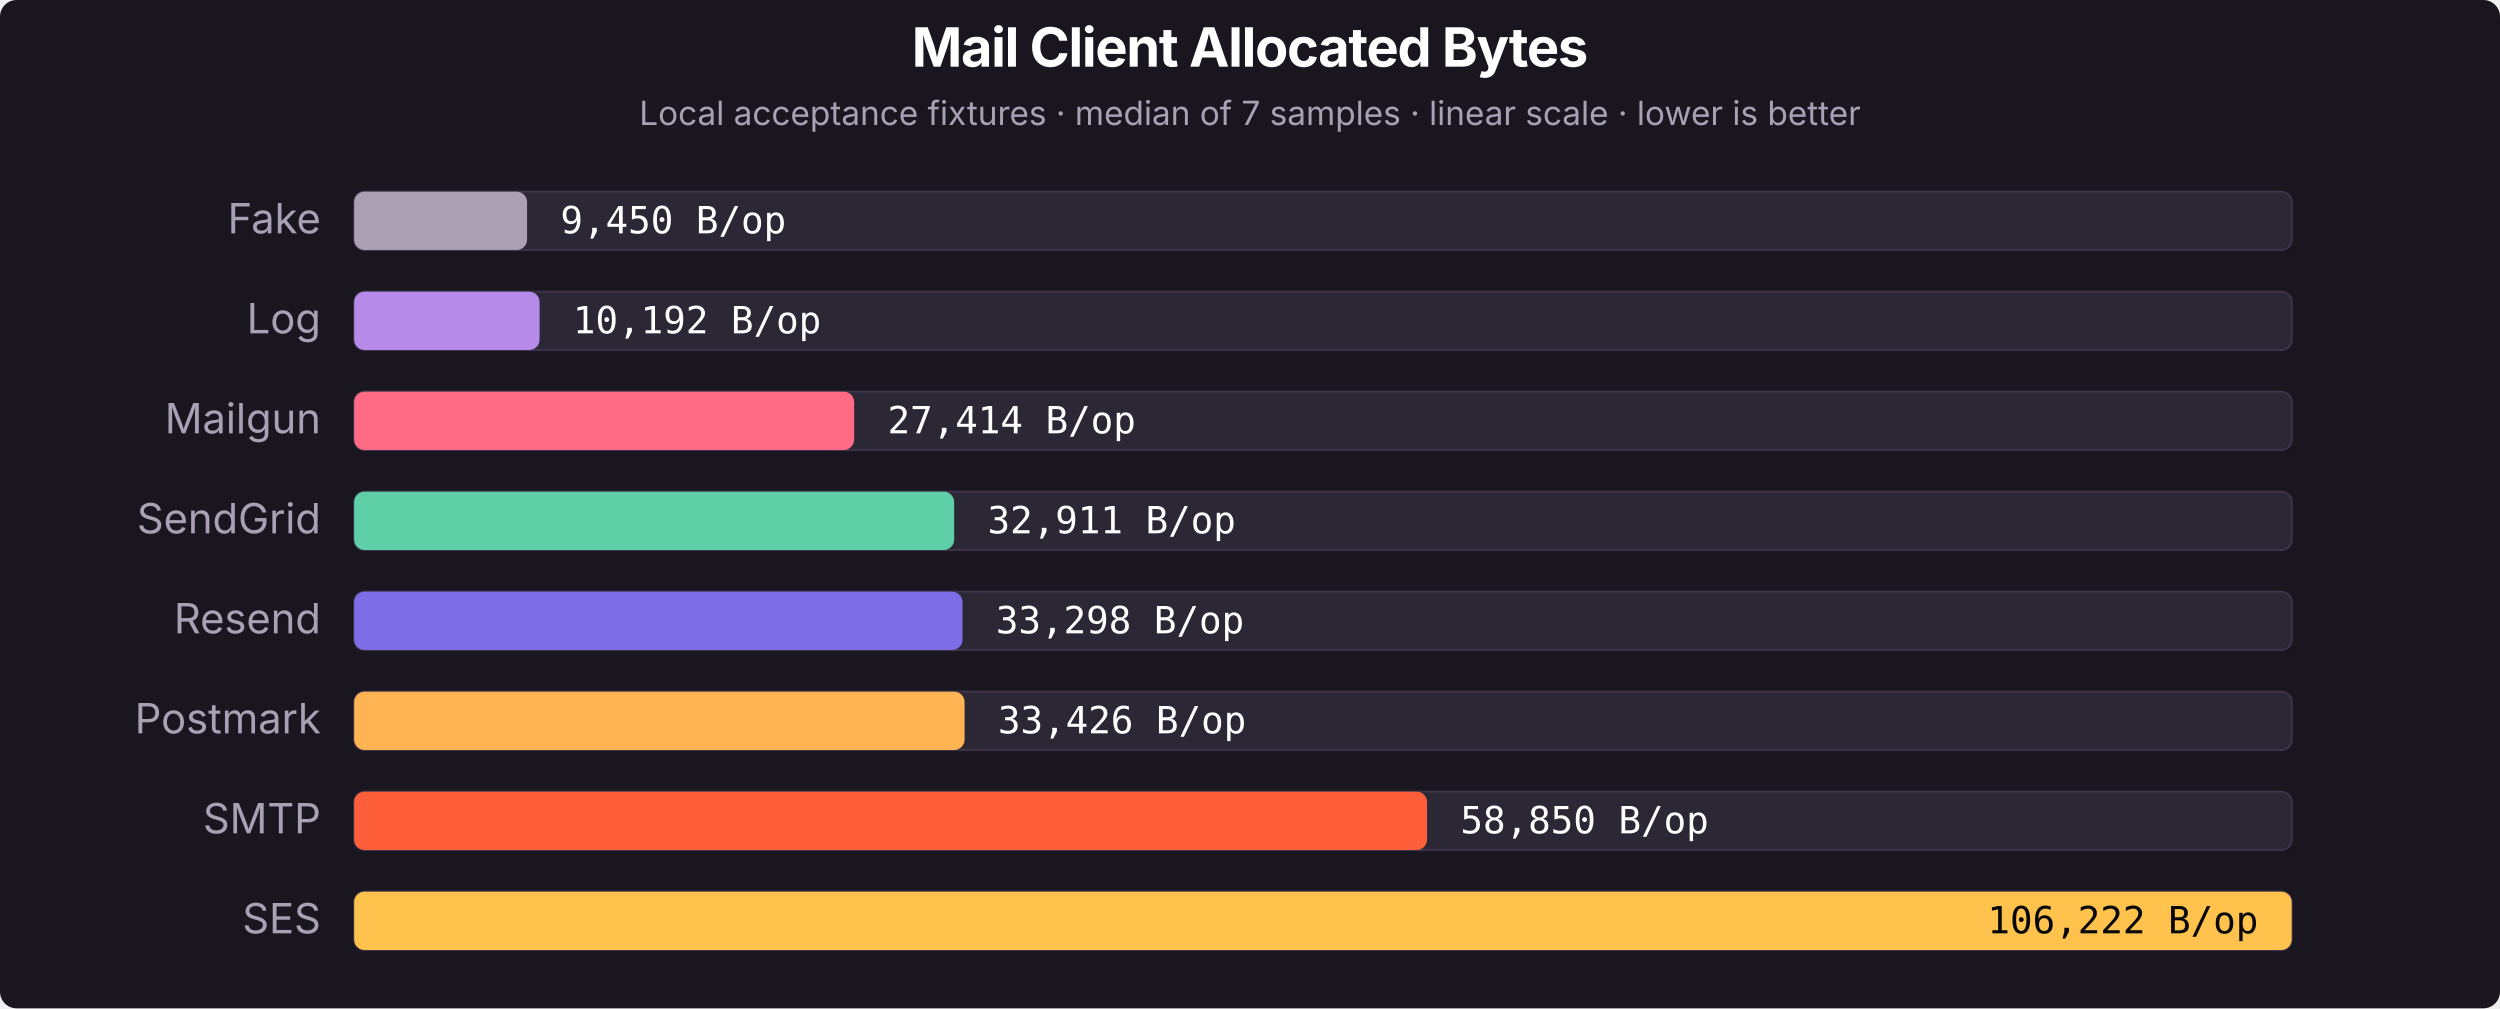
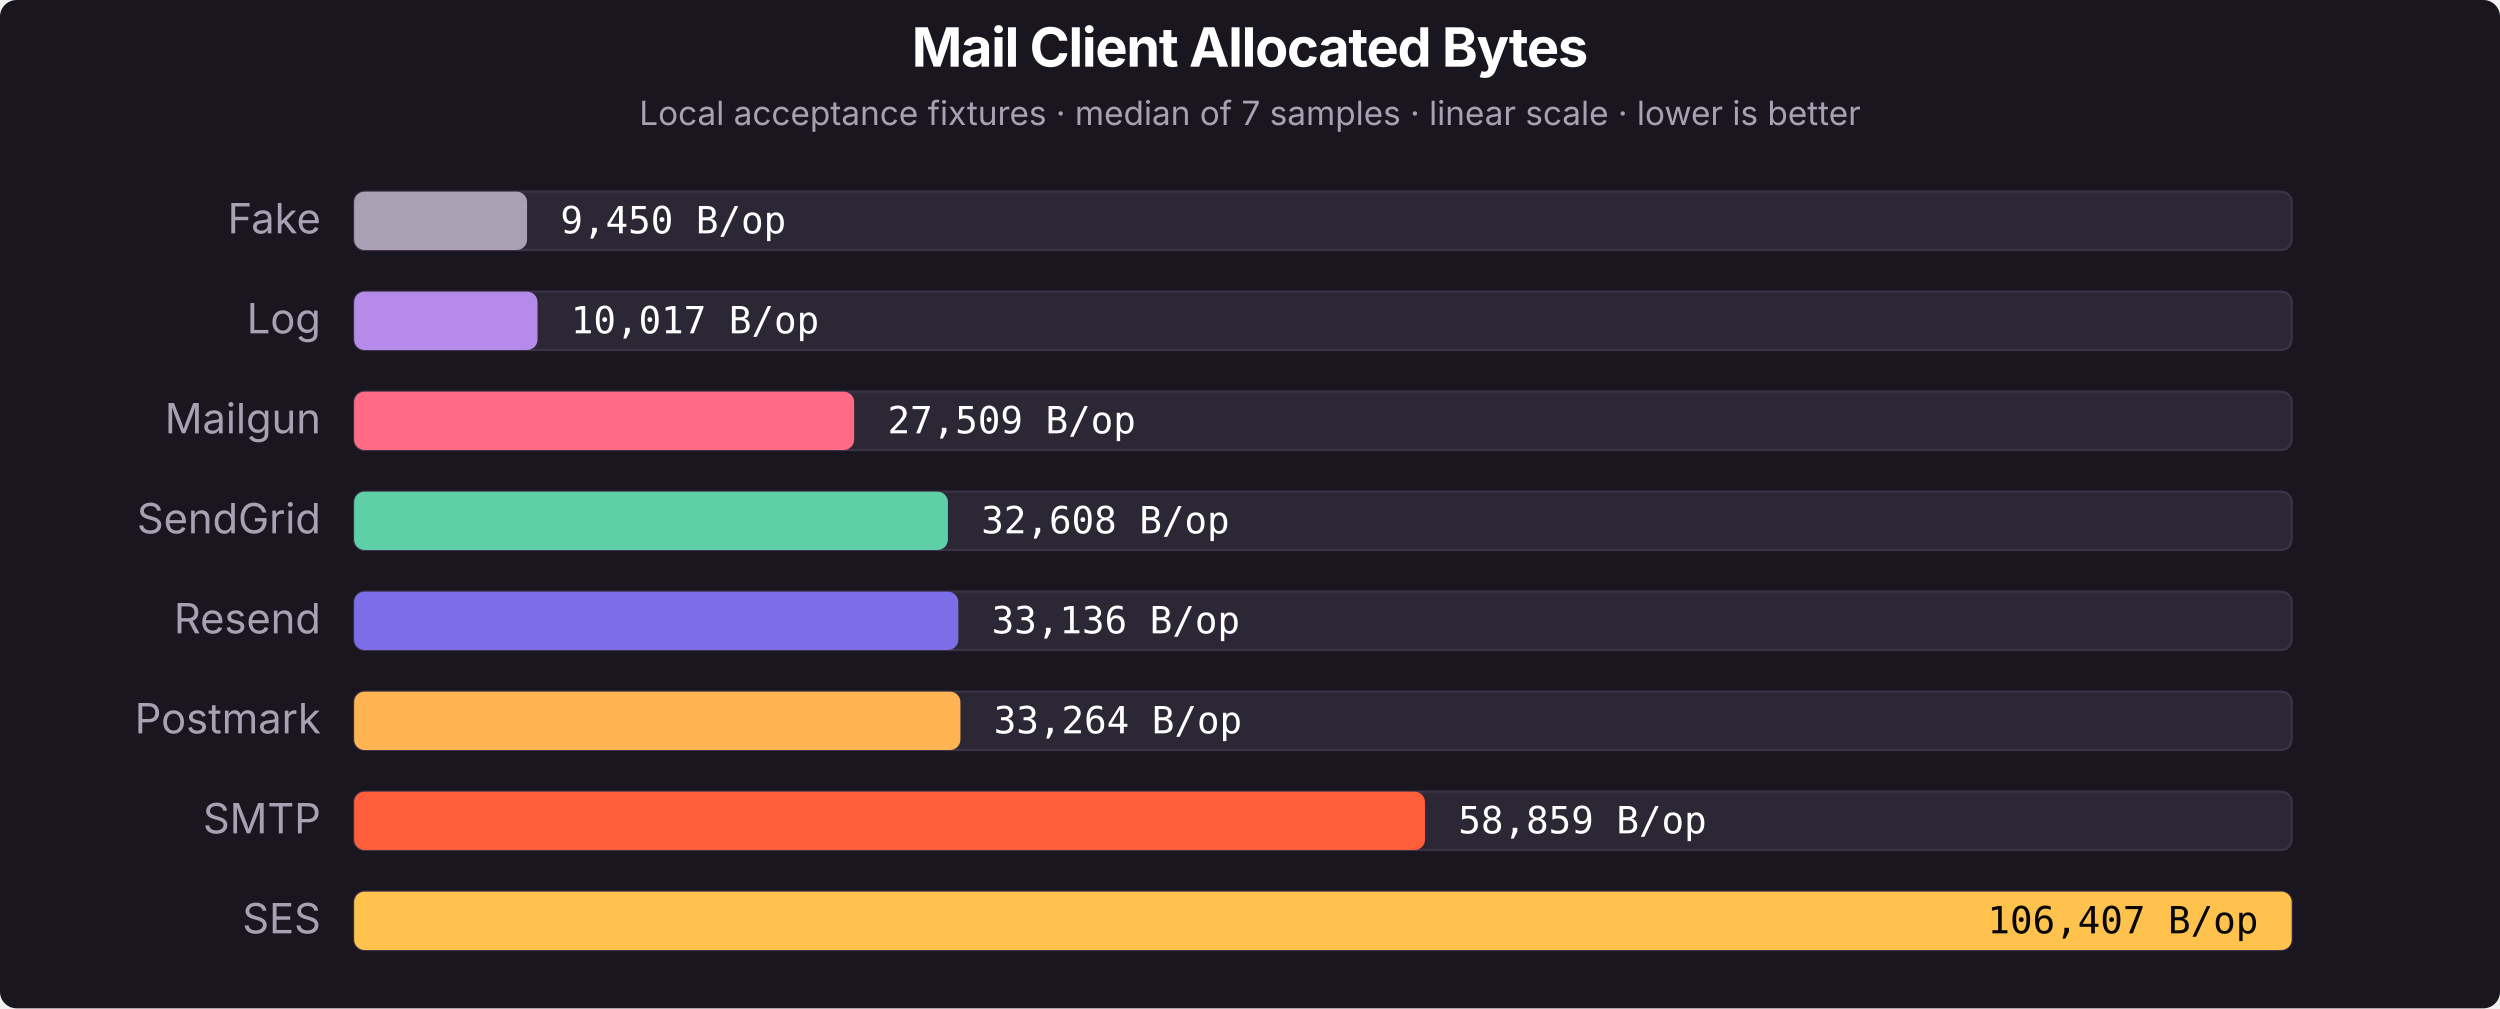
<svg xmlns="http://www.w3.org/2000/svg" width="1200" height="484" viewBox="0 0 1200 484" role="img" aria-labelledby="title description">
  <rect width="100%" height="100%" rx="8" fill="#1A1620" />
  <text x="600" y="32" text-anchor="middle" fill="#FFFFFF" font-size="26" font-weight="700" letter-spacing="-.6" font-family="Space Grotesk, Inter, system-ui, sans-serif">Mail Client Allocated Bytes</text>
  <text x="600" y="60" text-anchor="middle" fill="#A9A1B3" font-size="16" font-family="Inter, system-ui, sans-serif">Local acceptance fixtures · median of 7 samples · linear scale · lower is better</text>
  <text x="154" y="112" text-anchor="end" fill="#A9A1B3" font-size="20" font-family="Inter, system-ui, sans-serif">Fake</text>
  <rect x="170" y="92" width="930" height="28" rx="5" fill="#2C2734" stroke="#3D3349" />
  <rect x="170" y="92" width="83" height="28" rx="5" fill="#A9A1B3" />
  <text x="269" y="112" text-anchor="start" fill="#FFFFFF" font-size="18" font-family="JetBrains Mono, ui-monospace, monospace">9,450 B/op</text>
  <text x="154" y="160" text-anchor="end" fill="#A9A1B3" font-size="20" font-family="Inter, system-ui, sans-serif">Log</text>
  <rect x="170" y="140" width="930" height="28" rx="5" fill="#2C2734" stroke="#3D3349" />
-   <rect x="170" y="140" width="89" height="28" rx="5" fill="#B58AE8" />
-   <text x="275" y="160" text-anchor="start" fill="#FFFFFF" font-size="18" font-family="JetBrains Mono, ui-monospace, monospace">10,192 B/op</text>
+   <rect x="170" y="140" width="88" height="28" rx="5" fill="#B58AE8" />
+   <text x="274" y="160" text-anchor="start" fill="#FFFFFF" font-size="18" font-family="JetBrains Mono, ui-monospace, monospace">10,017 B/op</text>
  <text x="154" y="208" text-anchor="end" fill="#A9A1B3" font-size="20" font-family="Inter, system-ui, sans-serif">Mailgun</text>
  <rect x="170" y="188" width="930" height="28" rx="5" fill="#2C2734" stroke="#3D3349" />
  <rect x="170" y="188" width="240" height="28" rx="5" fill="#FF6B85" />
-   <text x="426" y="208" text-anchor="start" fill="#FFFFFF" font-size="18" font-family="JetBrains Mono, ui-monospace, monospace">27,414 B/op</text>
+   <text x="426" y="208" text-anchor="start" fill="#FFFFFF" font-size="18" font-family="JetBrains Mono, ui-monospace, monospace">27,509 B/op</text>
  <text x="154" y="256" text-anchor="end" fill="#A9A1B3" font-size="20" font-family="Inter, system-ui, sans-serif">SendGrid</text>
  <rect x="170" y="236" width="930" height="28" rx="5" fill="#2C2734" stroke="#3D3349" />
-   <rect x="170" y="236" width="288" height="28" rx="5" fill="#5FCFA8" />
-   <text x="474" y="256" text-anchor="start" fill="#FFFFFF" font-size="18" font-family="JetBrains Mono, ui-monospace, monospace">32,911 B/op</text>
+   <rect x="170" y="236" width="285" height="28" rx="5" fill="#5FCFA8" />
+   <text x="471" y="256" text-anchor="start" fill="#FFFFFF" font-size="18" font-family="JetBrains Mono, ui-monospace, monospace">32,608 B/op</text>
  <text x="154" y="304" text-anchor="end" fill="#A9A1B3" font-size="20" font-family="Inter, system-ui, sans-serif">Resend</text>
  <rect x="170" y="284" width="930" height="28" rx="5" fill="#2C2734" stroke="#3D3349" />
-   <rect x="170" y="284" width="292" height="28" rx="5" fill="#7D6EE7" />
-   <text x="478" y="304" text-anchor="start" fill="#FFFFFF" font-size="18" font-family="JetBrains Mono, ui-monospace, monospace">33,298 B/op</text>
+   <rect x="170" y="284" width="290" height="28" rx="5" fill="#7D6EE7" />
+   <text x="476" y="304" text-anchor="start" fill="#FFFFFF" font-size="18" font-family="JetBrains Mono, ui-monospace, monospace">33,136 B/op</text>
  <text x="154" y="352" text-anchor="end" fill="#A9A1B3" font-size="20" font-family="Inter, system-ui, sans-serif">Postmark</text>
  <rect x="170" y="332" width="930" height="28" rx="5" fill="#2C2734" stroke="#3D3349" />
-   <rect x="170" y="332" width="293" height="28" rx="5" fill="#FFB454" />
-   <text x="479" y="352" text-anchor="start" fill="#FFFFFF" font-size="18" font-family="JetBrains Mono, ui-monospace, monospace">33,426 B/op</text>
+   <rect x="170" y="332" width="291" height="28" rx="5" fill="#FFB454" />
+   <text x="477" y="352" text-anchor="start" fill="#FFFFFF" font-size="18" font-family="JetBrains Mono, ui-monospace, monospace">33,264 B/op</text>
  <text x="154" y="400" text-anchor="end" fill="#A9A1B3" font-size="20" font-family="Inter, system-ui, sans-serif">SMTP</text>
  <rect x="170" y="380" width="930" height="28" rx="5" fill="#2C2734" stroke="#3D3349" />
-   <rect x="170" y="380" width="515" height="28" rx="5" fill="#FF5E3A" />
-   <text x="701" y="400" text-anchor="start" fill="#FFFFFF" font-size="18" font-family="JetBrains Mono, ui-monospace, monospace">58,850 B/op</text>
+   <rect x="170" y="380" width="514" height="28" rx="5" fill="#FF5E3A" />
+   <text x="700" y="400" text-anchor="start" fill="#FFFFFF" font-size="18" font-family="JetBrains Mono, ui-monospace, monospace">58,859 B/op</text>
  <text x="154" y="448" text-anchor="end" fill="#A9A1B3" font-size="20" font-family="Inter, system-ui, sans-serif">SES</text>
  <rect x="170" y="428" width="930" height="28" rx="5" fill="#2C2734" stroke="#3D3349" />
  <rect x="170" y="428" width="930" height="28" rx="5" fill="#FFC24D" />
-   <text x="1084" y="448" text-anchor="end" fill="#08070A" font-size="18" font-family="JetBrains Mono, ui-monospace, monospace">106,222 B/op</text>
+   <text x="1084" y="448" text-anchor="end" fill="#08070A" font-size="18" font-family="JetBrains Mono, ui-monospace, monospace">106,407 B/op</text>
</svg>
